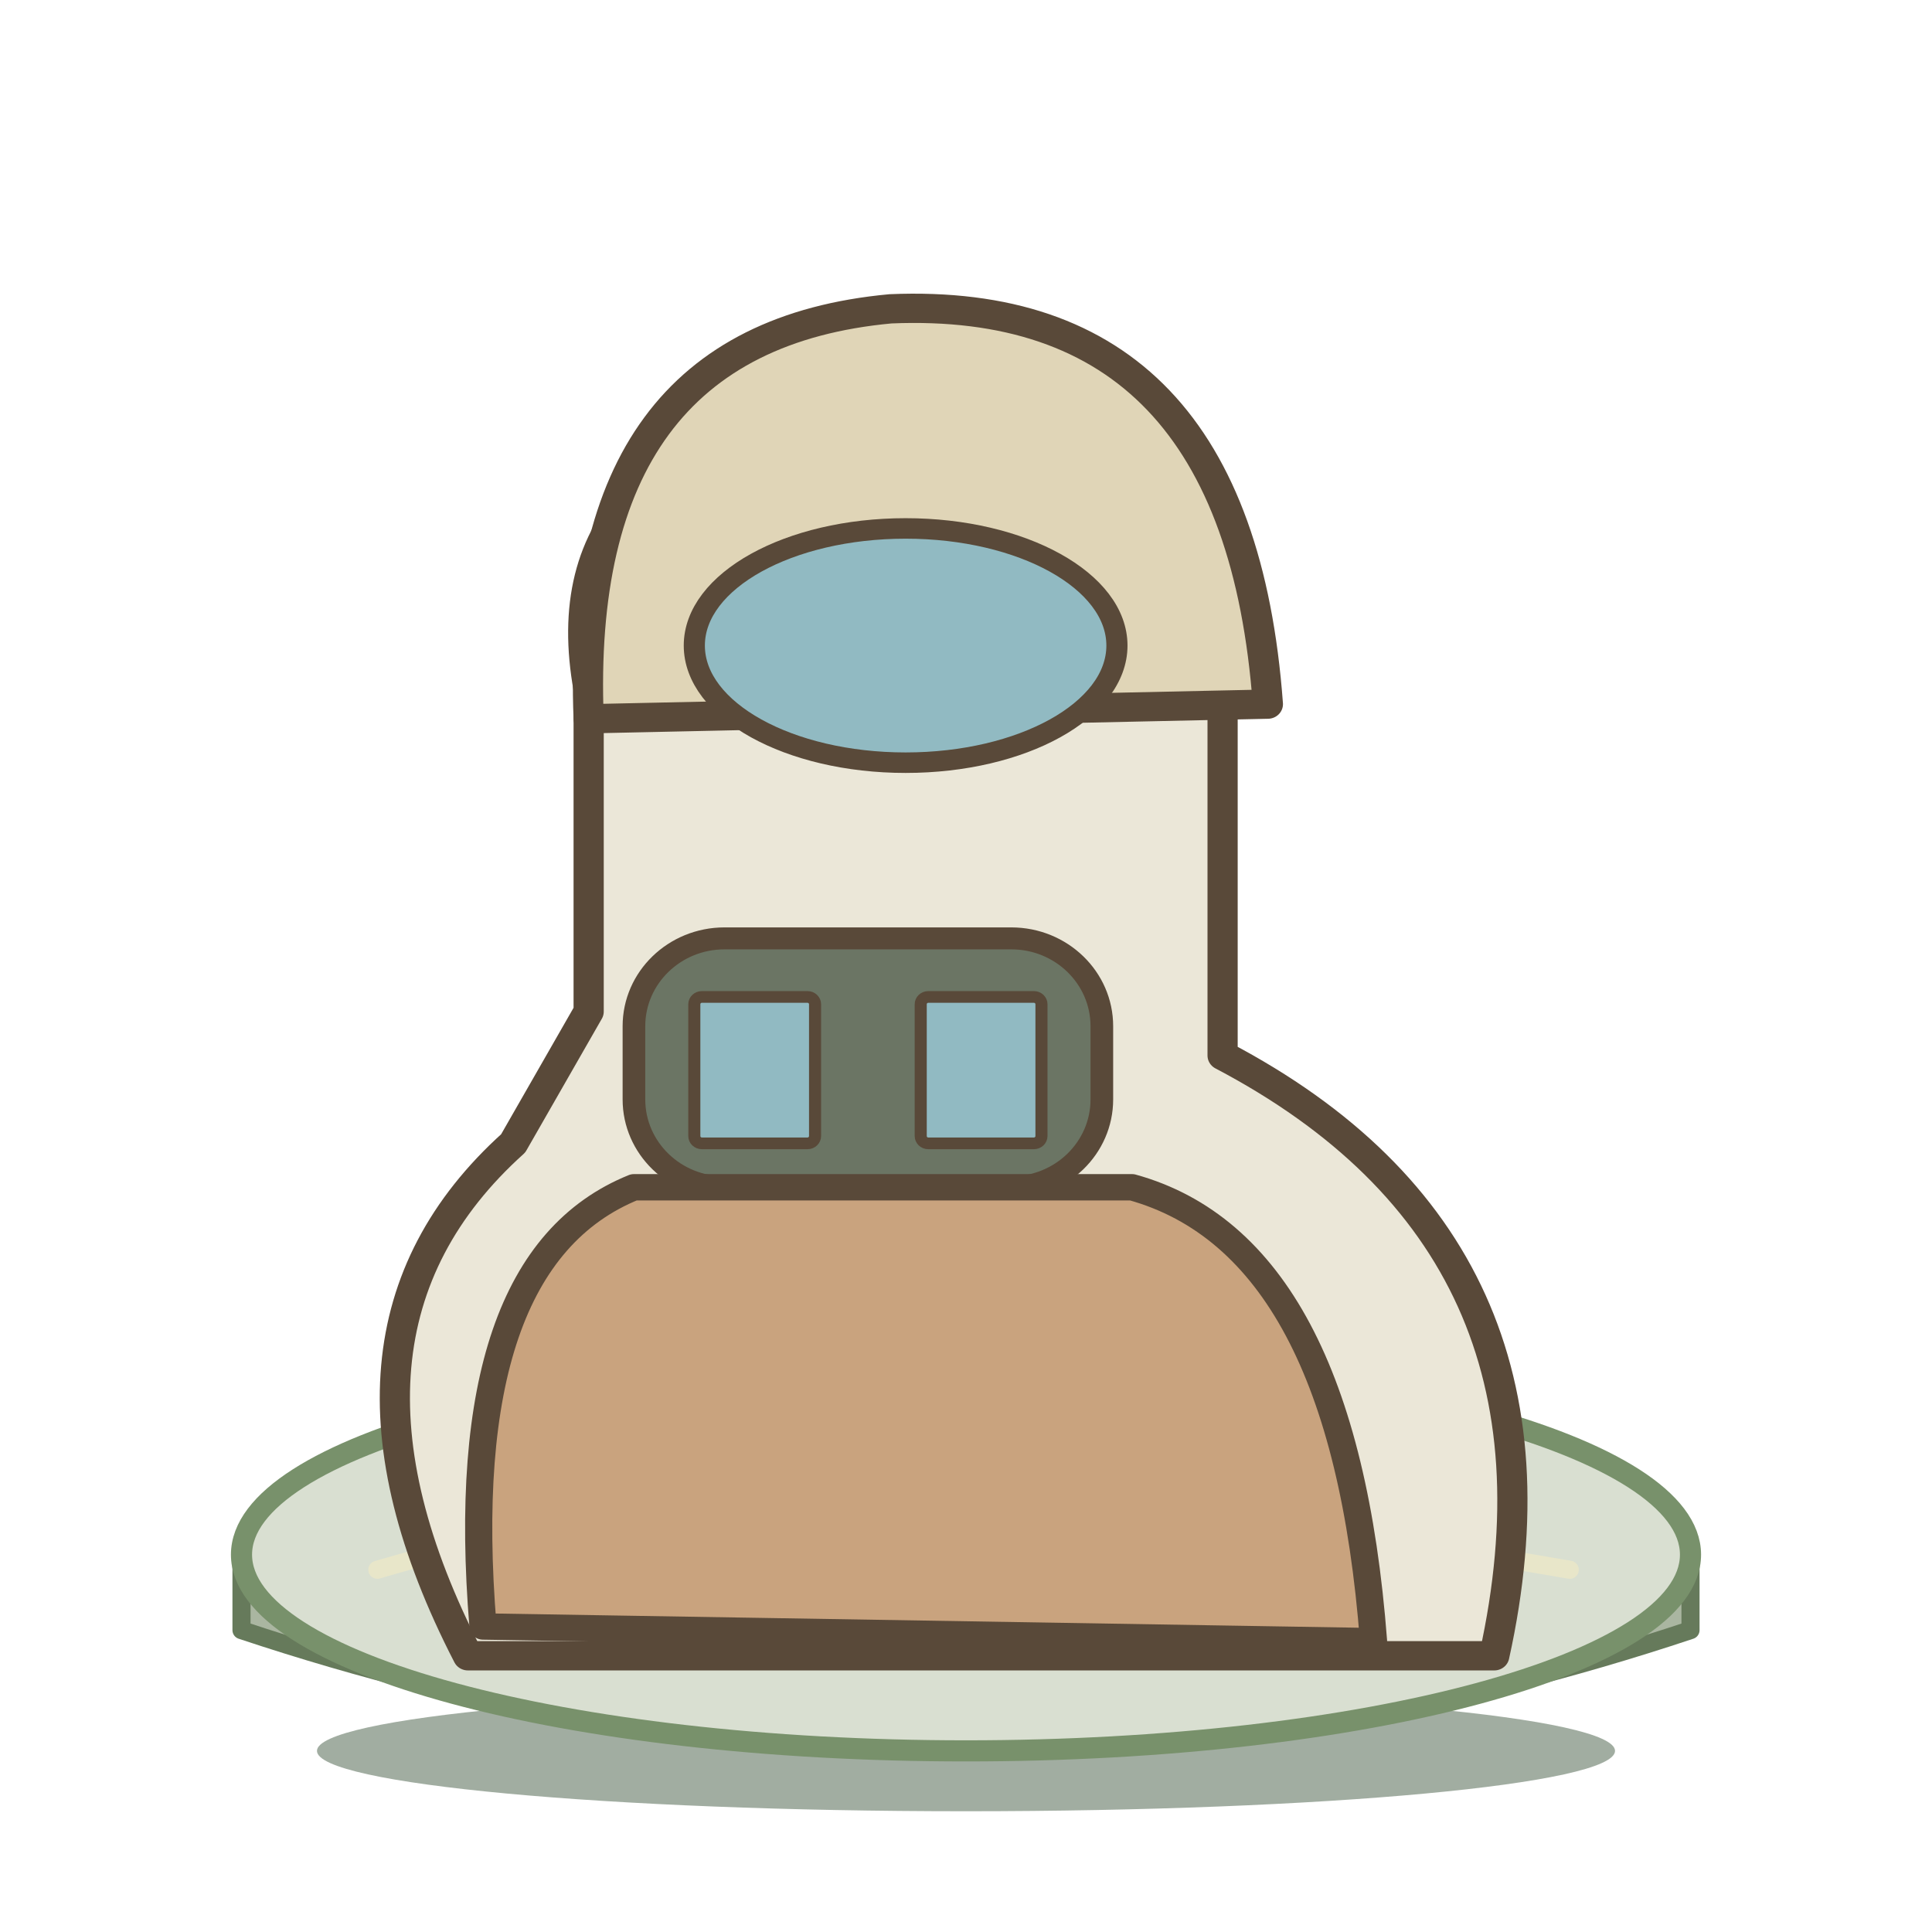
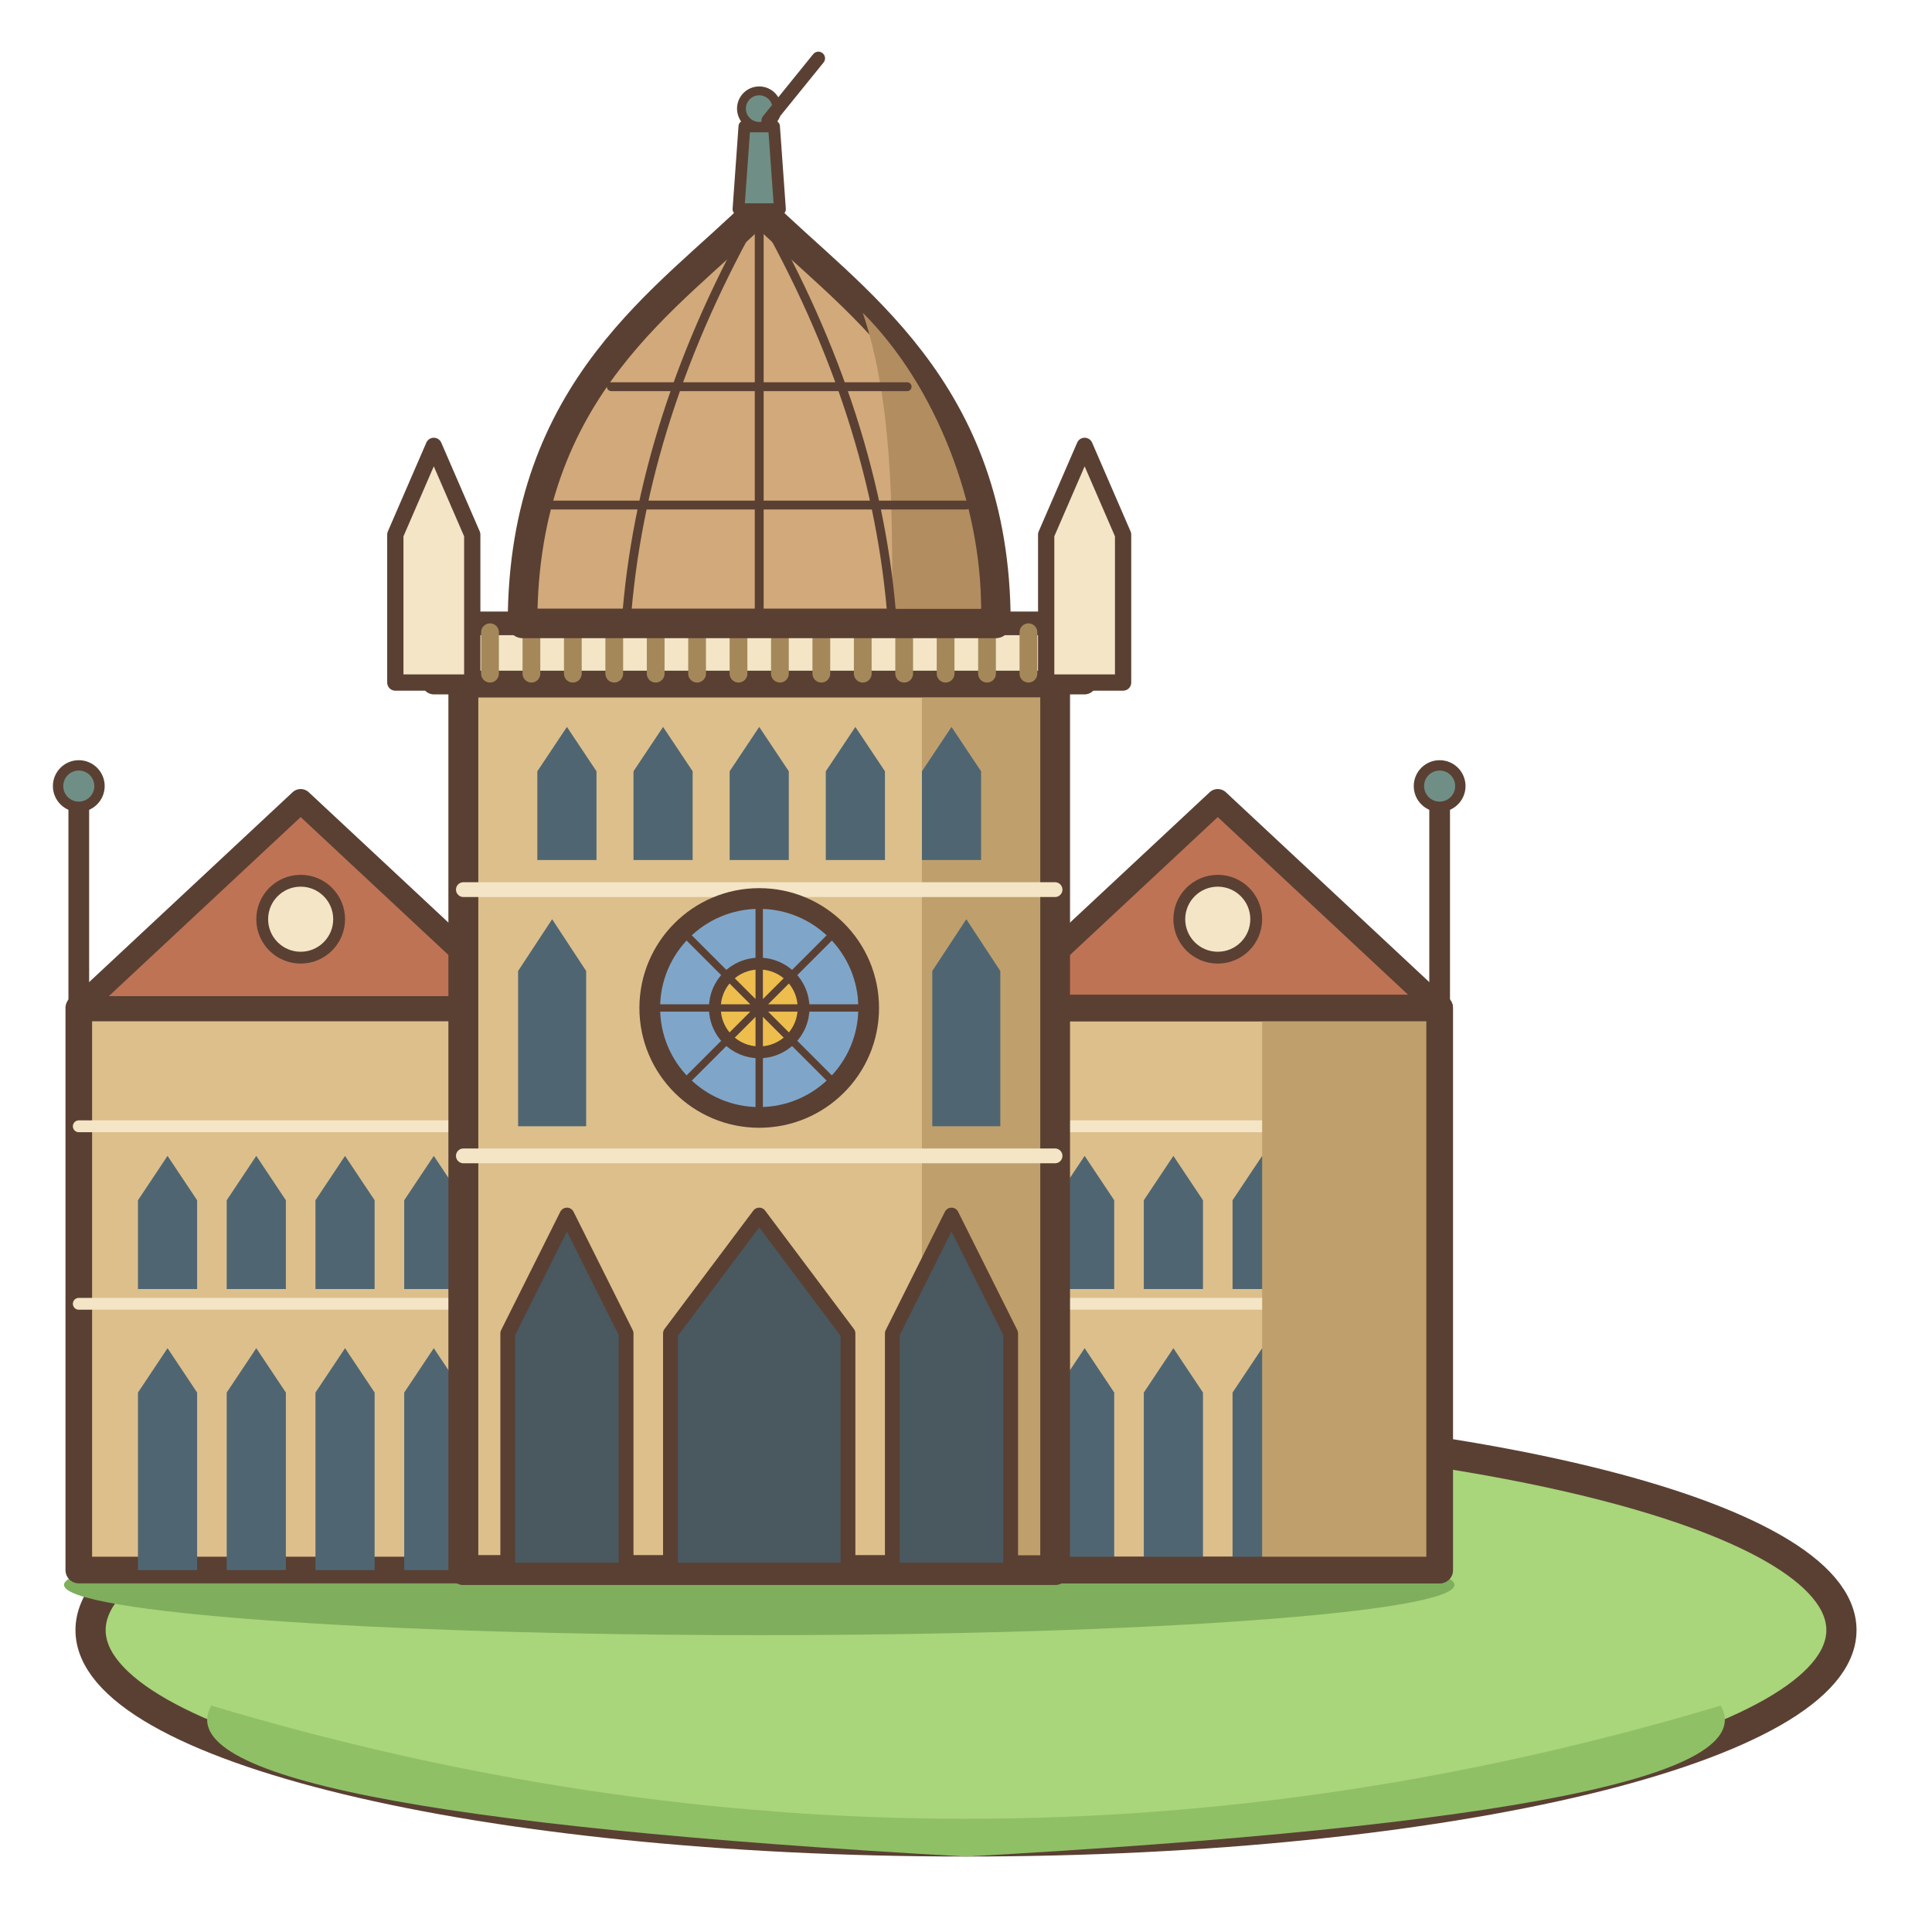
- <svg xmlns="http://www.w3.org/2000/svg" width="128" height="128" viewBox="0 0 128 128">
-   <defs>
-     <linearGradient id="seed">
-       <stop stop-color="#E5BF79" />
-       <stop offset="1" stop-color="#B27943" />
-     </linearGradient>
-     <linearGradient id="bark">
-       <stop stop-color="#B18A53" />
-       <stop offset="1" stop-color="#795B37" />
-     </linearGradient>
-     <linearGradient id="window" x2="0" y2="1">
-       <stop stop-color="#D0DFCD" />
-       <stop offset="1" stop-color="#7EABB4" />
-     </linearGradient>
-     <linearGradient id="glass">
-       <stop stop-color="#D5E9E2" />
-       <stop offset=".4" stop-color="#ACCED4" />
-       <stop offset="1" stop-color="#6D9CA9" />
-     </linearGradient>
-   </defs>
-   <g stroke-linecap="round" stroke-linejoin="round">
-     <ellipse cx="64" cy="116" rx="43" ry="4" fill="#A1ADA1" stroke="none" stroke-width="1" />
-     <path d="M16 103Q64 87 112 103L112 108Q64 124 16 108Z" fill="#AAB6A1" stroke="#667A5B" stroke-width="1.2" />
-     <ellipse cx="64" cy="103" rx="48" ry="13" fill="#D9DFD1" stroke="#78916B" stroke-width="1.4" />
-     <path d="M25 104Q52 96 87 101Q98 103 104 104" fill="none" stroke="#E8E6C9" stroke-width="1.2" />
-     <g transform="translate(0 3) scale(1 .97)">
-       <path d="M31 110Q20 88 34 75L39 66V44Q36 27 58 24Q82 23 81 43V69Q105 82 99 110Z" fill="#EBE7D8" stroke="#594939" stroke-width="2" />
-       <path d="M39 46Q38 20 59 18Q82 17 84 45Z" fill="#E0D5B7" stroke="#594939" stroke-width="2" />
-       <ellipse cx="60" cy="41" rx="14" ry="8" fill="#91BAC2" stroke="#594939" stroke-width="1.4" />
-       <rect x="42.00" y="61.00" width="31.00" height="17.00" rx="6" fill="#6B7564" stroke="#594939" stroke-width="1.5" />
-       <rect x="46.00" y="65.00" width="8.00" height="10.00" rx="0.5" fill="#91BAC2" stroke="#594939" stroke-width="0.8" />
-       <rect x="61.00" y="65.00" width="8.00" height="10.00" rx="0.5" fill="#91BAC2" stroke="#594939" stroke-width="0.8" />
-       <path d="M32 108Q30 83 42 78H75Q89 82 91 109Z" fill="#C9A37E" stroke="#594939" stroke-width="1.8" />
+ <svg xmlns="http://www.w3.org/2000/svg" width="72" height="72" viewBox="0 0 128 128">
+   <g stroke="#5A4033" stroke-width="2" stroke-linecap="round" stroke-linejoin="round">
+     <ellipse cx="64" cy="108" rx="58" ry="14" fill="#A9D57B" />
+     <path d="M14 113Q64 128 114 113Q118 120 64 123Q10 120 14 113z" fill="#8FC066" stroke="none" />
+     <g transform="translate(1.3 2.1) scale(0.98)">
+       <ellipse cx="50" cy="105" rx="47" ry="3.4" fill="#7FAE5C" stroke="none" />
+       <rect x="4" y="66" width="30" height="38" fill="#DDBF8C" stroke-width="1.8" />
+       <path d="M4 66L19 52L34 66z" fill="#BE7355" stroke-width="1.6" />
+       <circle cx="19" cy="60" r="2.6" fill="#F3E5C6" stroke-width="0.8" />
+       <path d="M4 74h30M4 86h30" fill="none" stroke-width="0.8" stroke="#F3E5C6" />
+       <path d="M8 85V79L10 76L12 79V85zM14 85V79L16 76L18 79V85zM20 85V79L22 76L24 79V85zM26 85V79L28 76L30 79V85z" fill="#4F6672" stroke="none" />
+       <path d="M8 104V92L10 89L12 92V104zM14 104V92L16 89L18 92V104zM20 104V92L22 89L24 92V104zM26 104V92L28 89L30 92V104z" fill="#4F6672" stroke="none" />
+       <path d="M4 66V52M34 66V52" fill="none" stroke-width="1.4" />
+       <circle cx="4" cy="51" r="1.4" fill="#6F8F86" stroke-width="0.7" />
+       <circle cx="34" cy="51" r="1.4" fill="#6F8F86" stroke-width="0.7" />
+       <rect x="66" y="66" width="30" height="38" fill="#DDBF8C" stroke-width="1.8" />
+       <path d="M66 66L81 52L96 66z" fill="#BE7355" stroke-width="1.6" />
+       <circle cx="81" cy="60" r="2.6" fill="#F3E5C6" stroke-width="0.8" />
+       <path d="M66 74h30M66 86h30" fill="none" stroke-width="0.8" stroke="#F3E5C6" />
+       <path d="M70 85V79L72 76L74 79V85zM76 85V79L78 76L80 79V85zM82 85V79L84 76L86 79V85zM88 85V79L90 76L92 79V85z" fill="#4F6672" stroke="none" />
+       <path d="M70 104V92L72 89L74 92V104zM76 104V92L78 89L80 92V104zM82 104V92L84 89L86 92V104zM88 104V92L90 89L92 92V104z" fill="#4F6672" stroke="none" />
+       <path d="M66 66V52M96 66V52" fill="none" stroke-width="1.4" />
+       <circle cx="66" cy="51" r="1.4" fill="#6F8F86" stroke-width="0.7" />
+       <circle cx="96" cy="51" r="1.4" fill="#6F8F86" stroke-width="0.7" />
+       <rect x="84" y="66" width="12" height="38" fill="#BFA06C" stroke="none" />
+       <rect x="66" y="66" width="30" height="38" fill="none" stroke-width="1.8" />
+       <rect x="30" y="44" width="40" height="60" fill="#DDBF8C" />
+       <rect x="61" y="44" width="9" height="60" fill="#BFA06C" stroke="none" />
+       <rect x="30" y="44" width="40" height="60" fill="none" />
+       <path d="M30 58H70M30 76H70" fill="none" stroke-width="1" stroke="#F3E5C6" />
+       <circle cx="50" cy="66" r="7.4" fill="#7FA6C9" stroke-width="1.4" />
+       <circle cx="50" cy="66" r="3" fill="#EDBE4E" stroke-width="0.8" />
+       <path d="M50 59v14M43 66h14M45 61l10 10M55 61L45 71" fill="none" stroke-width="0.5" />
+       <path d="M33.7 74V63.5L36 60L38.3 63.5V74zM61.7 74V63.5L64 60L66.3 63.5V74z" fill="#4F6672" stroke="none" />
+       <path d="M35 56V50L37 47L39 50V56zM41.5 56V50L43.5 47L45.5 50V56zM48 56V50L50 47L52 50V56zM54.5 56V50L56.5 47L58.5 50V56zM61 56V50L63 47L65 50V56z" fill="#4F6672" stroke="none" />
+       <path d="M44.0 104V88L50 80L56.0 88V104z" fill="#4A5860" stroke-width="1" />
+       <path d="M33.0 104V88L37 80L41.0 88V104z" fill="#4A5860" stroke-width="1" />
+       <path d="M59.0 104V88L63 80L67.0 88V104z" fill="#4A5860" stroke-width="1" />
+       <path d="M28 44H72V40H28z" fill="#F3E5C6" stroke-width="1.6" />
+       <path d="M31.8 40.6v2.8M34.6 40.6v2.8M37.4 40.6v2.8M40.2 40.6v2.8M43 40.6v2.8M45.8 40.6v2.8M48.6 40.6v2.8M51.4 40.6v2.8M54.2 40.6v2.8M57 40.6v2.8M59.8 40.6v2.8M62.6 40.6v2.8M65.4 40.6v2.8M68.2 40.6v2.8" fill="none" stroke-width="1.2" stroke="#A5885A" />
+       <path d="M34 40C34 24 44 18 50 12C56 18 66 24 66 40z" fill="#D2A97A" />
+       <path d="M57 19C62 24 65 32 65 39H59C59 32 59 25 57 19z" fill="#B28D60" stroke="none" />
+       <path d="M41 40Q42 26 50 12M59 40Q58 26 50 12M50 12V40M36 32H64M40 24H60" fill="none" stroke-width="0.6" />
+       <path d="M48.6 12L49 6.4h2L51.4 12z" fill="#6F8F86" stroke-width="0.8" />
+       <circle cx="50" cy="5.2" r="1.2" fill="#6F8F86" stroke-width="0.6" />
+       <path d="M50.6 6L54 1.8" fill="none" stroke-width="0.9" />
+       <path d="M25.4 44V34l2.6-6 2.6 6V44z" fill="#F3E5C6" stroke-width="1.1" />
+       <path d="M69.4 44V34l2.6-6 2.6 6V44z" fill="#F3E5C6" stroke-width="1.1" />
    </g>
  </g>
</svg>
